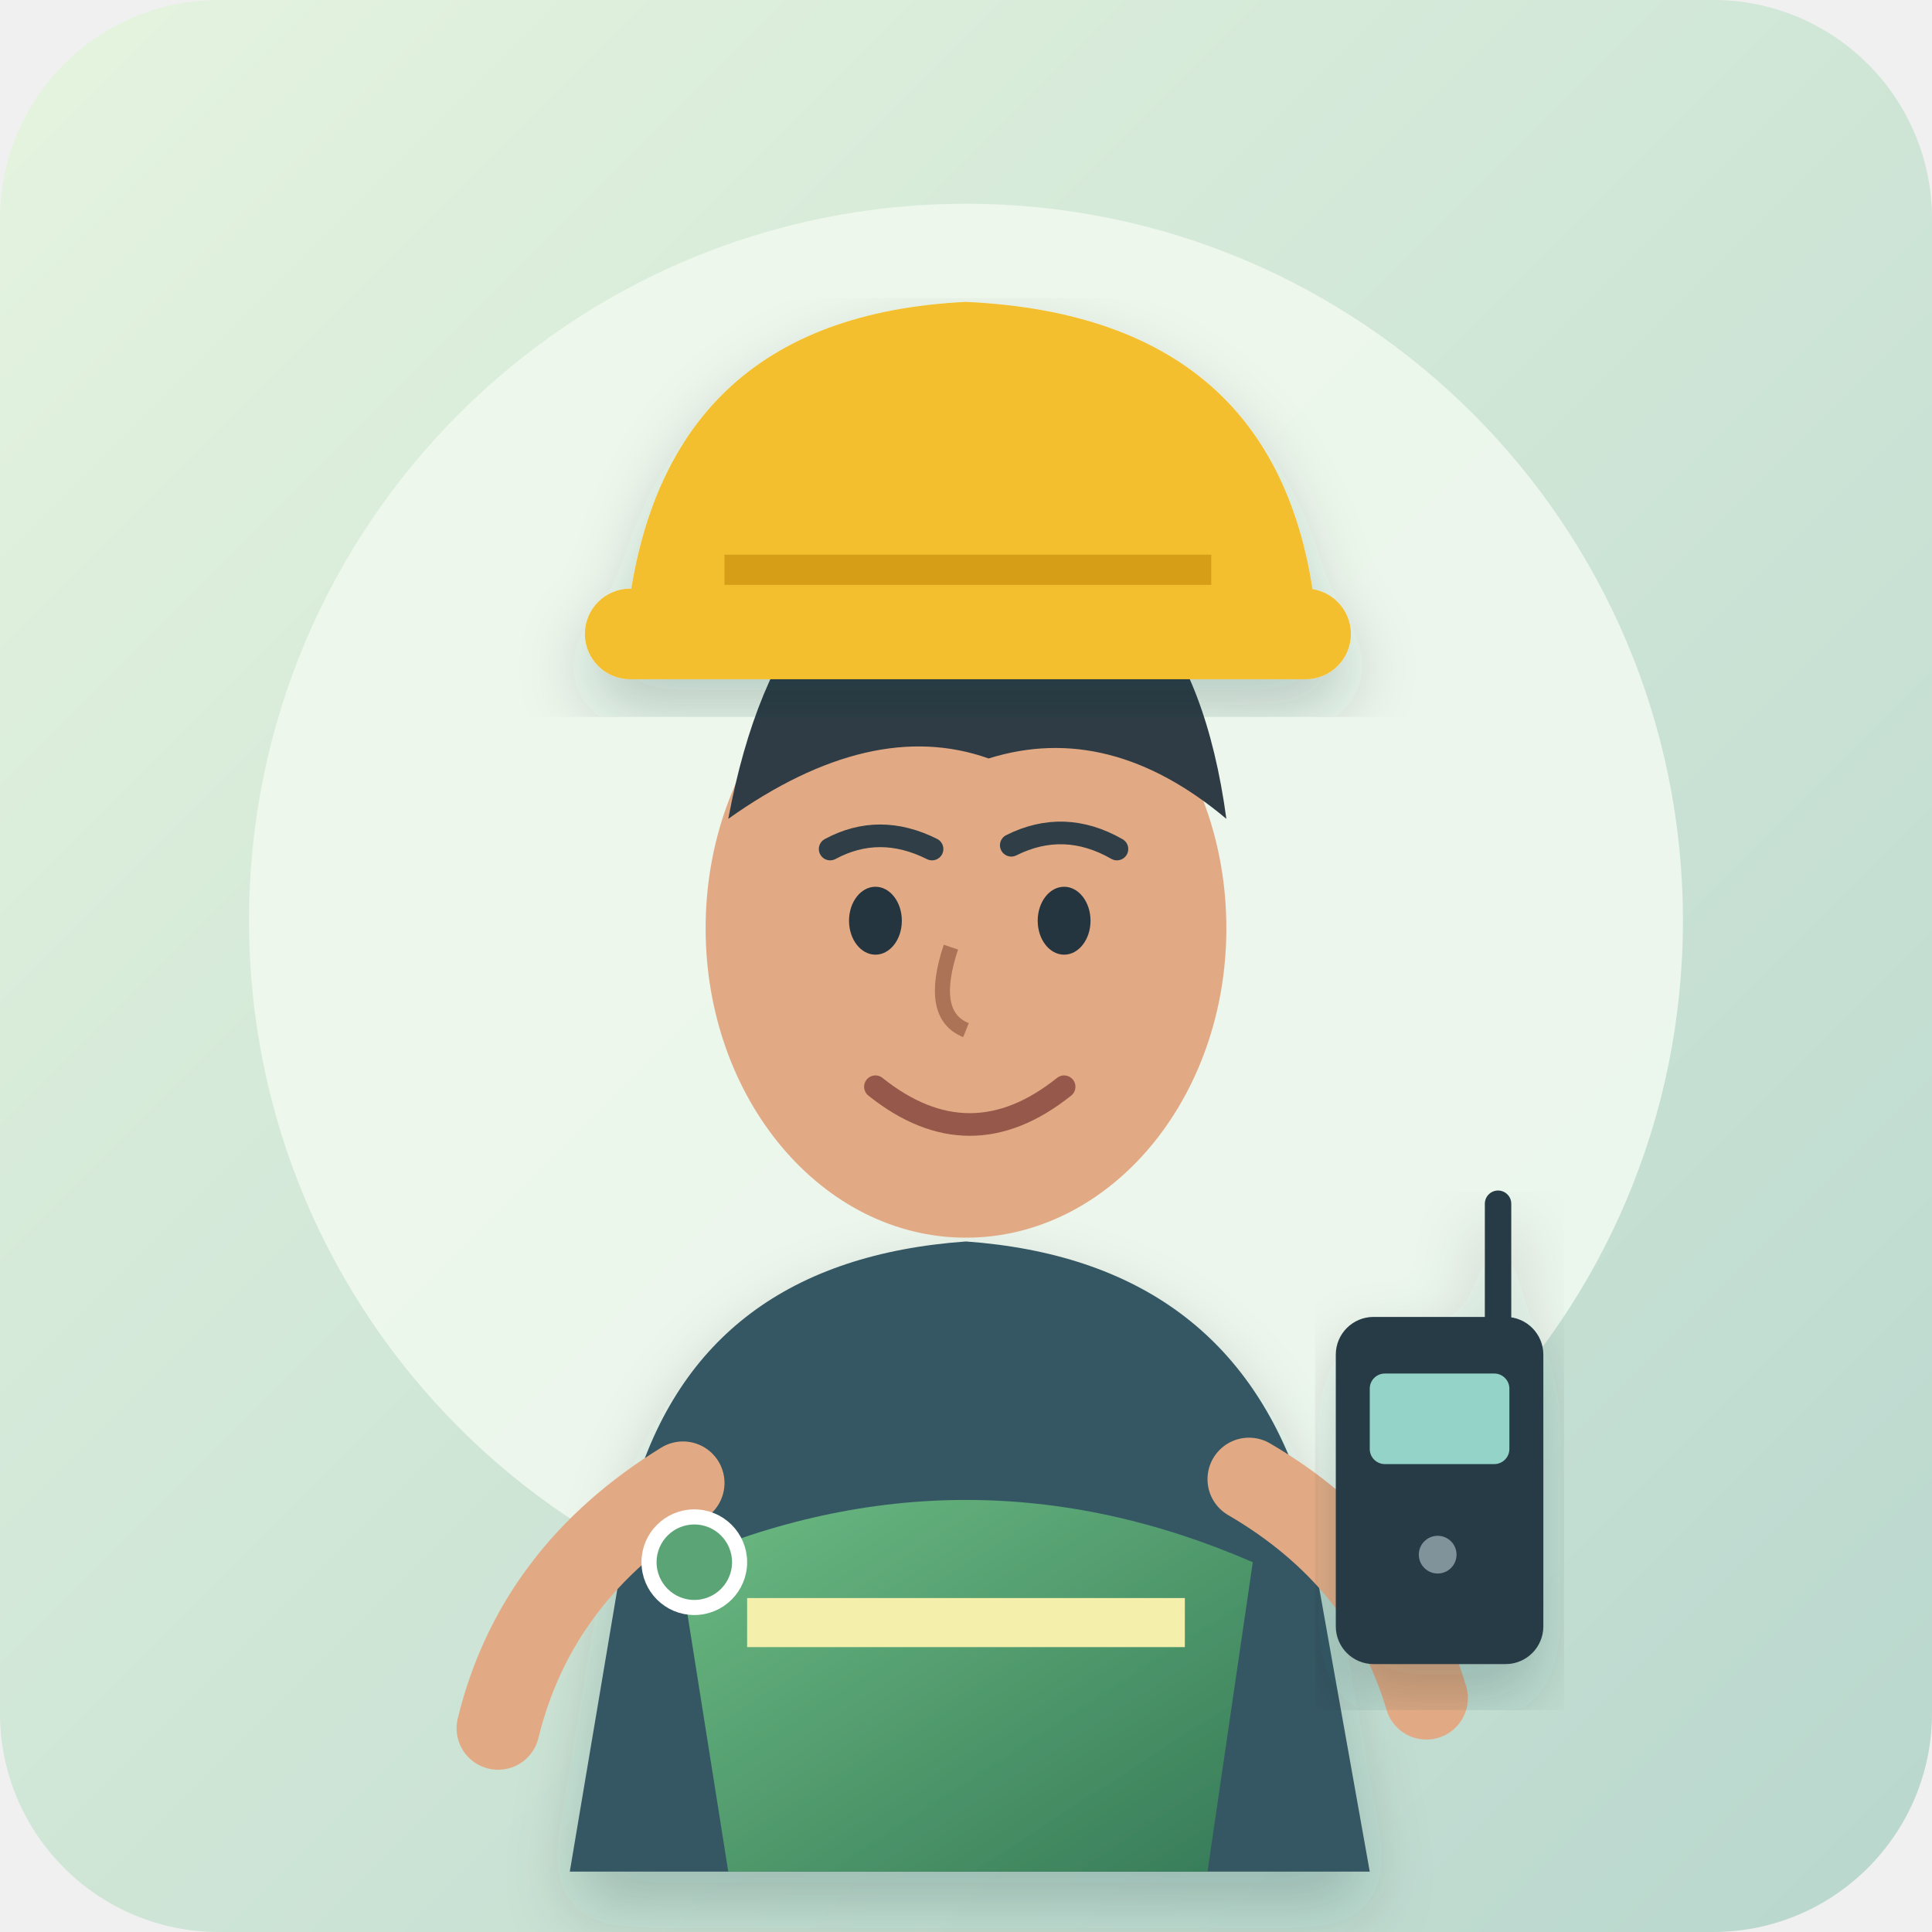
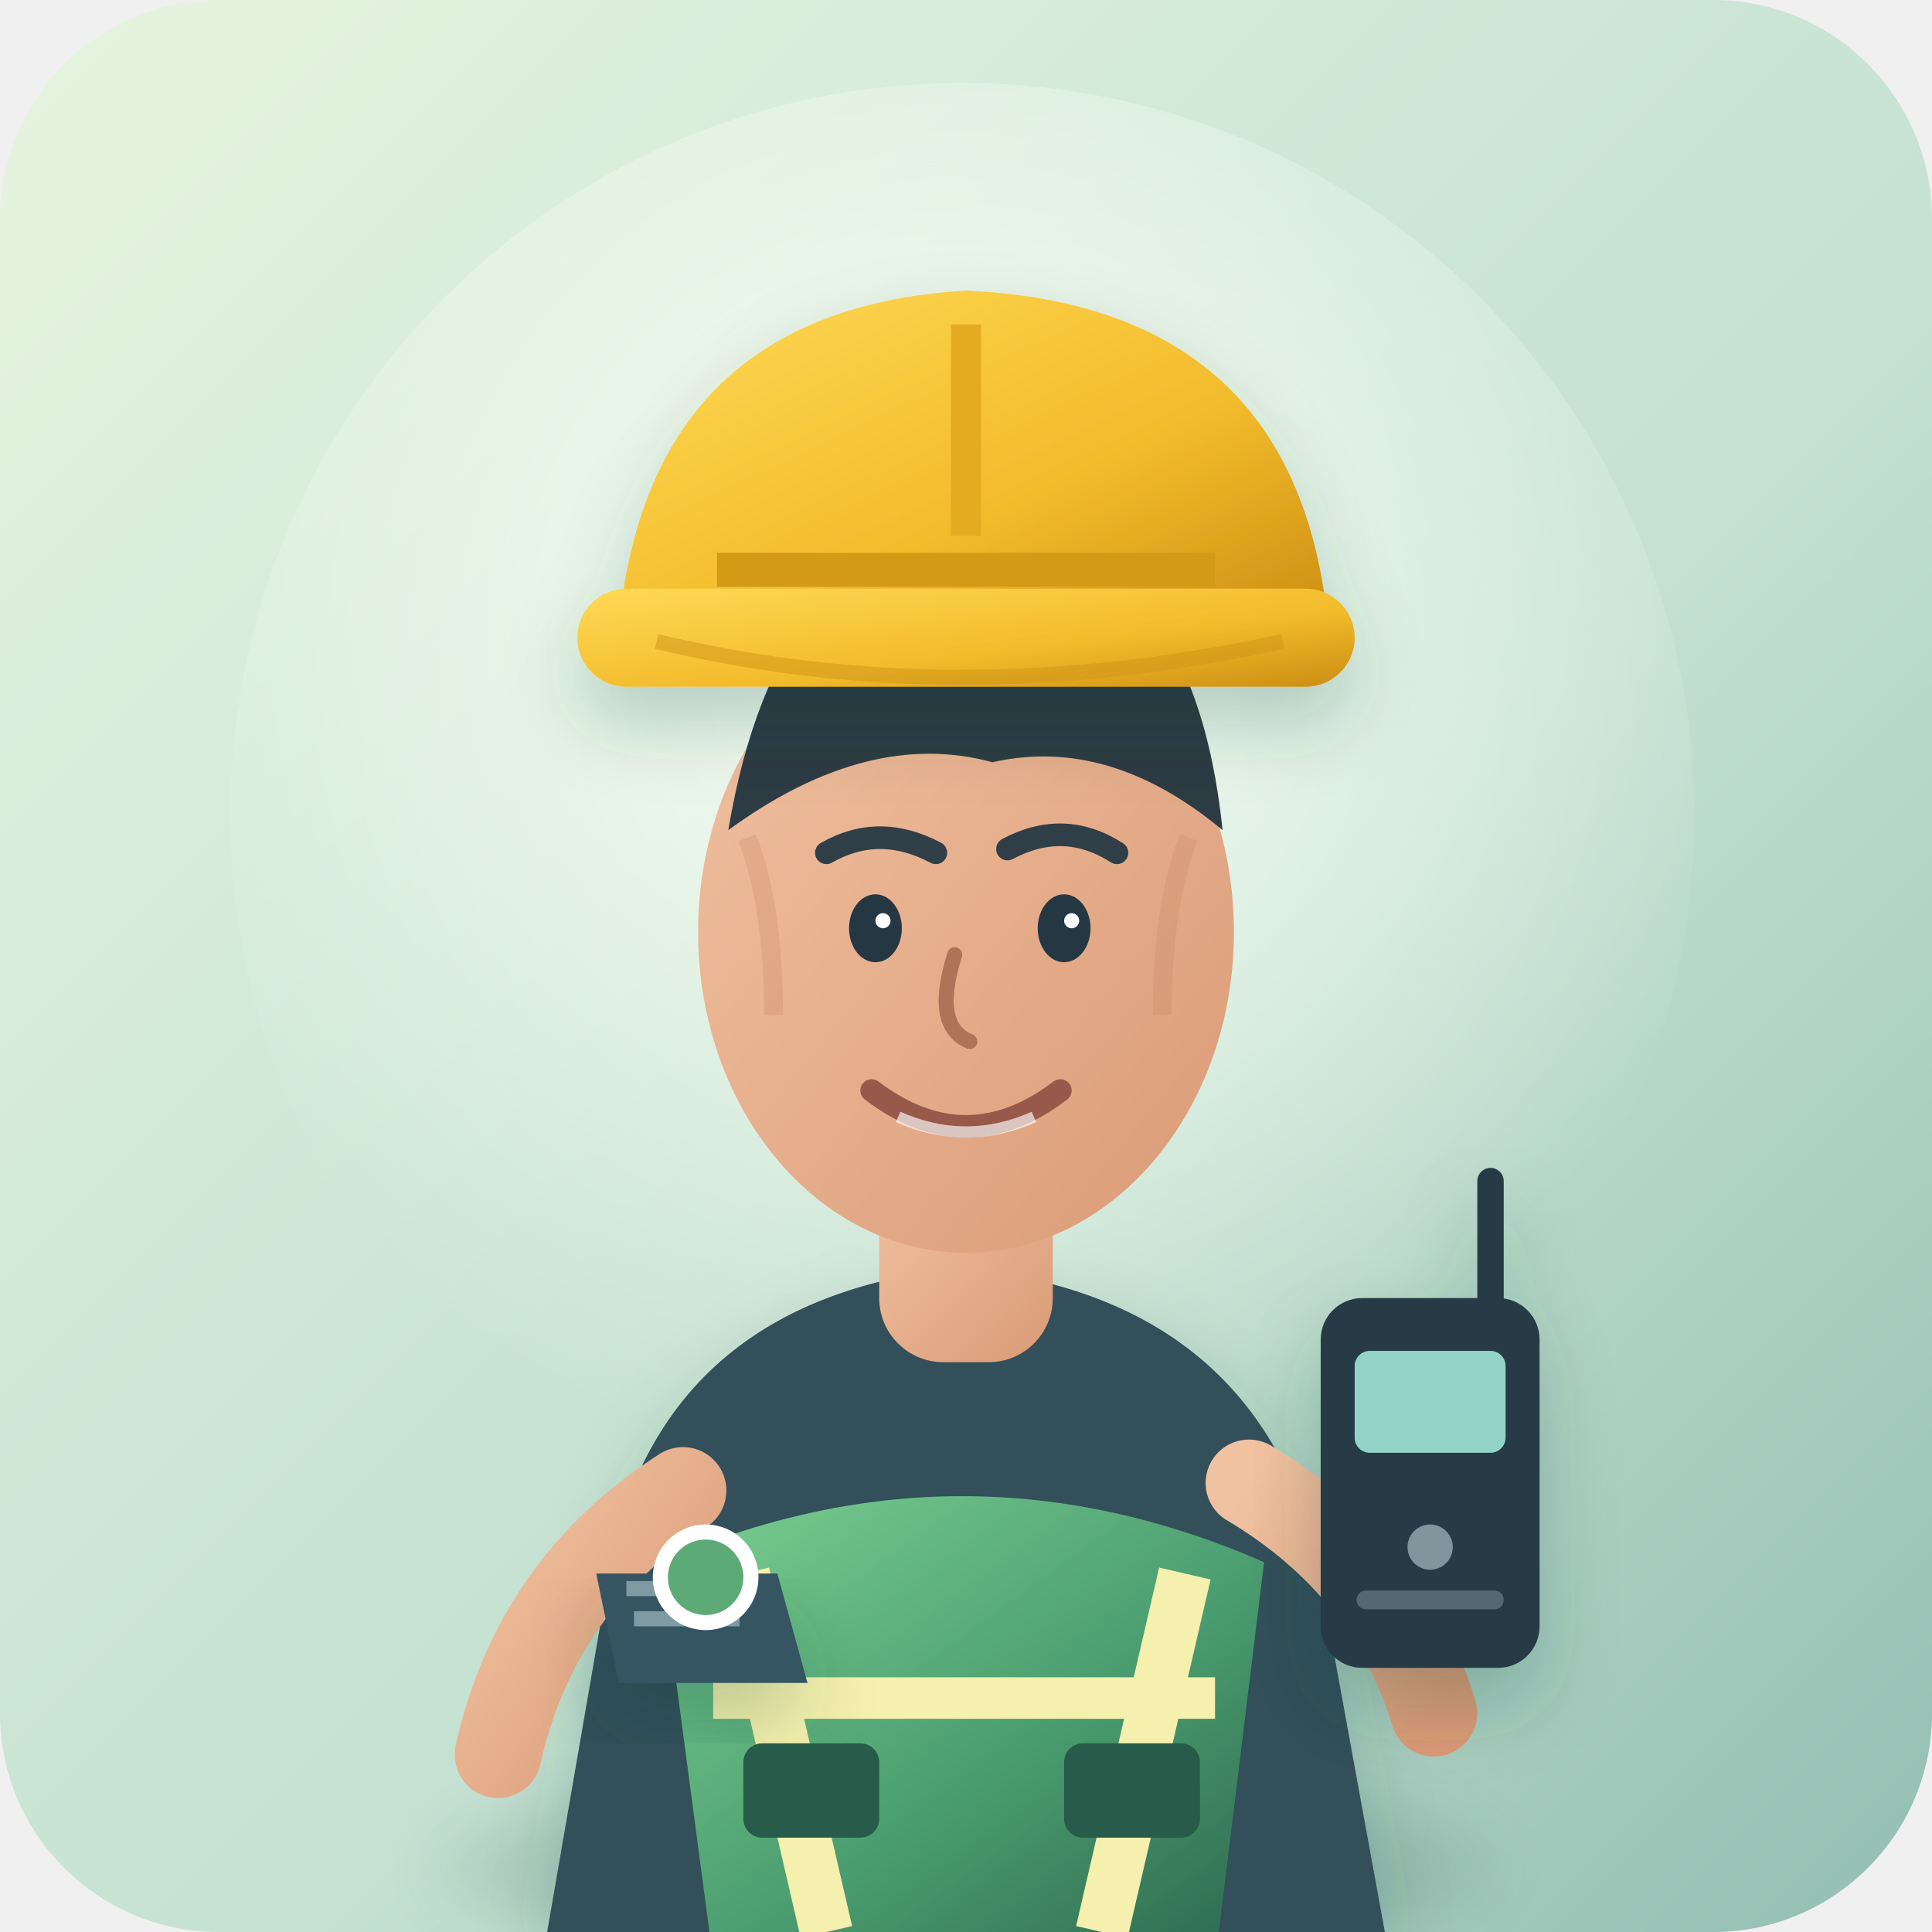
<svg xmlns="http://www.w3.org/2000/svg" width="512" height="512" viewBox="0 0 512 512">
  <defs>
    <linearGradient id="bg" x1="0" y1="0" x2="1" y2="1">
-       <stop stop-color="#e5f4df" />
-       <stop offset="1" stop-color="#b9d7ce" />
+       <stop stop-color="#e7f5df" />
+       <stop offset=".58" stop-color="#c4e1d2" />
+       <stop offset="1" stop-color="#91beb1" />
    </linearGradient>
+     <radialGradient id="halo" cx="49%" cy="38%" r="58%">
+       <stop stop-color="#fbfff7" stop-opacity=".95" />
+       <stop offset="1" stop-color="#fbfff7" stop-opacity="0" />
+     </radialGradient>
    <linearGradient id="vest" x1="0" y1="0" x2="1" y2="1">
-       <stop stop-color="#6dbb83" />
-       <stop offset="1" stop-color="#367b58" />
+       <stop stop-color="#7ccf91" />
+       <stop offset=".58" stop-color="#4b9d70" />
+       <stop offset="1" stop-color="#2e6b50" />
    </linearGradient>
-     <filter id="s">
-       <feDropShadow dx="0" dy="9" stdDeviation="9" flood-color="#173c36" flood-opacity=".22" />
+     <linearGradient id="skin" x1="0" y1="0" x2="1" y2="1">
+       <stop stop-color="#f1c2a1" />
+       <stop offset="1" stop-color="#da9a76" />
+     </linearGradient>
+     <linearGradient id="helmet" x1="0" y1="0" x2="1" y2="1">
+       <stop stop-color="#ffda56" />
+       <stop offset=".6" stop-color="#f2bb2b" />
+       <stop offset="1" stop-color="#cc8d12" />
+     </linearGradient>
+     <filter id="s" x="-30%" y="-30%" width="175%" height="185%">
+       <feDropShadow dx="0" dy="10" stdDeviation="10" flood-color="#183d37" flood-opacity=".23" />
+     </filter>
+     <filter id="soft">
+       <feGaussianBlur stdDeviation="8" />
    </filter>
  </defs>
  <rect width="512" height="512" rx="58" fill="url(#bg)" />
-   <circle cx="256" cy="244" r="190" fill="#eff8ee" opacity=".9" />
+   <circle cx="255" cy="216" r="194" fill="url(#halo)" />
+   <ellipse cx="256" cy="495" rx="139" ry="25" fill="#234a43" opacity=".12" filter="url(#soft)" />
  <g filter="url(#s)">
-     <path d="M151 496l17-101q18-61 88-66q69 5 89 66l18 101Z" fill="#365764" />
-     <path d="M180 414q76-33 152 0l-12 82H193Z" fill="url(#vest)" />
-     <path d="M198 430h116" stroke="#f4efab" stroke-width="13" />
+     <path d="M145 512l18-104q17-64 91-72q75 7 94 72l19 104Z" fill="#314f5a" />
+     <path d="M175 414q80-35 160 0l-12 98H188Z" fill="url(#vest)" />
+     <path d="M197 417l22 95M314 417l-22 95" stroke="#f5f0ad" stroke-width="14" />
+     <path d="M189 450h133" stroke="#f5f0ad" stroke-width="11" />
+     <rect x="197" y="462" width="36" height="25" rx="5" fill="#285c4a" />
+     <rect x="282" y="462" width="36" height="25" rx="5" fill="#285c4a" />
  </g>
-   <ellipse cx="256" cy="246" rx="69" ry="82" fill="#e2aa84" />
-   <path d="M193 217q14-75 66-77q56 3 66 77q-31-26-63-16q-31-11-69 16Z" fill="#2f3c45" />
-   <ellipse cx="232" cy="244" rx="7" ry="9" fill="#253540" />
-   <ellipse cx="282" cy="244" rx="7" ry="9" fill="#253540" />
-   <path d="M220 225q13-7 27 0M268 224q14-7 28 1" fill="none" stroke="#303e47" stroke-width="6" stroke-linecap="round" />
-   <path d="M252 251q-6 18 4 22" fill="none" stroke="#ad7356" stroke-width="4" />
-   <path d="M232 288q25 20 50 0" fill="none" stroke="#96584a" stroke-width="6" stroke-linecap="round" />
+   <rect x="233" y="311" width="46" height="50" rx="17" fill="url(#skin)" />
+   <ellipse cx="256" cy="247" rx="71" ry="85" fill="url(#skin)" />
+   <path d="M193 220q13-77 66-80q57 3 65 80q-30-25-61-18q-33-9-70 18Z" fill="#2d3b44" />
+   <path d="M198 222q7 18 7 47M315 222q-7 18-7 47" fill="none" stroke="#c98566" stroke-width="5" opacity=".28" />
+   <ellipse cx="232" cy="246" rx="7" ry="9" fill="#263744" />
+   <ellipse cx="282" cy="246" rx="7" ry="9" fill="#263744" />
+   <circle cx="234" cy="244" r="2" fill="#fff" />
+   <circle cx="284" cy="244" r="2" fill="#fff" />
+   <path d="M219 226q14-8 29 0M267 225q15-8 29 1" fill="none" stroke="#303e47" stroke-width="6" stroke-linecap="round" />
+   <path d="M253 253q-6 19 4 23" fill="none" stroke="#ae7458" stroke-width="4" stroke-linecap="round" />
+   <path d="M231 289q25 19 50 0" fill="none" stroke="#98594b" stroke-width="6" stroke-linecap="round" />
+   <path d="M238 296q18 8 36 0" fill="none" stroke="#fff" stroke-opacity=".65" stroke-width="3" />
  <g filter="url(#s)">
-     <path d="M166 166q8-82 90-86q86 4 93 86Z" fill="#f4bf2e" />
-     <rect x="155" y="156" width="203" height="24" rx="12" fill="#f4bf2e" />
-     <path d="M192 151h129" stroke="#d59e18" stroke-width="8" />
+     <path d="M164 166q8-84 92-89q88 4 96 89Z" fill="url(#helmet)" />
+     <rect x="153" y="156" width="206" height="26" rx="13" fill="url(#helmet)" />
+     <path d="M190 151h132" stroke="#d39a18" stroke-width="9" />
+     <path d="M256 86v56" stroke="#e4aa21" stroke-width="8" />
+     <path d="M174 170q79 19 166 0" fill="none" stroke="#cf9617" stroke-width="4" opacity=".52" />
  </g>
-   <path d="M181 393q-39 24-49 65" stroke="#e2aa84" stroke-width="22" stroke-linecap="round" />
-   <path d="M331 392q36 21 47 58" stroke="#e2aa84" stroke-width="22" stroke-linecap="round" />
-   <g transform="translate(354 349)" filter="url(#s)">
-     <rect width="55" height="92" rx="10" fill="#263a45" />
-     <rect x="9" y="15" width="37" height="24" rx="4" fill="#94d3c7" />
-     <circle cx="27" cy="63" r="5" fill="#80929a" />
-     <path d="M43 0v-30" stroke="#263a45" stroke-width="7" stroke-linecap="round" />
+   <path d="M181 395q-39 25-49 70" stroke="url(#skin)" stroke-width="23" stroke-linecap="round" />
+   <path d="M331 393q37 22 49 61" stroke="url(#skin)" stroke-width="23" stroke-linecap="round" />
+   <g transform="translate(350 344)" filter="url(#s)">
+     <rect width="58" height="98" rx="11" fill="#263a45" />
+     <rect x="9" y="14" width="40" height="27" rx="4" fill="#94d4c8" />
+     <circle cx="29" cy="66" r="6" fill="#81959d" />
+     <path d="M45 1v-32" stroke="#263a45" stroke-width="7" stroke-linecap="round" />
+     <path d="M12 80h34" stroke="#526872" stroke-width="5" stroke-linecap="round" />
  </g>
-   <circle cx="184" cy="414" r="12" fill="#5ba476" stroke="#fff" stroke-width="4" />
+   <g transform="translate(158 417)" filter="url(#s)">
+     <path d="M0 0h48l8 29H6Z" fill="#365562" />
+     <path d="M8 4h31M10 12h28" stroke="#9eb8be" stroke-width="4" opacity=".7" />
+   </g>
+   <circle cx="187" cy="418" r="12" fill="#5cab77" stroke="#fff" stroke-width="4" />
</svg>
